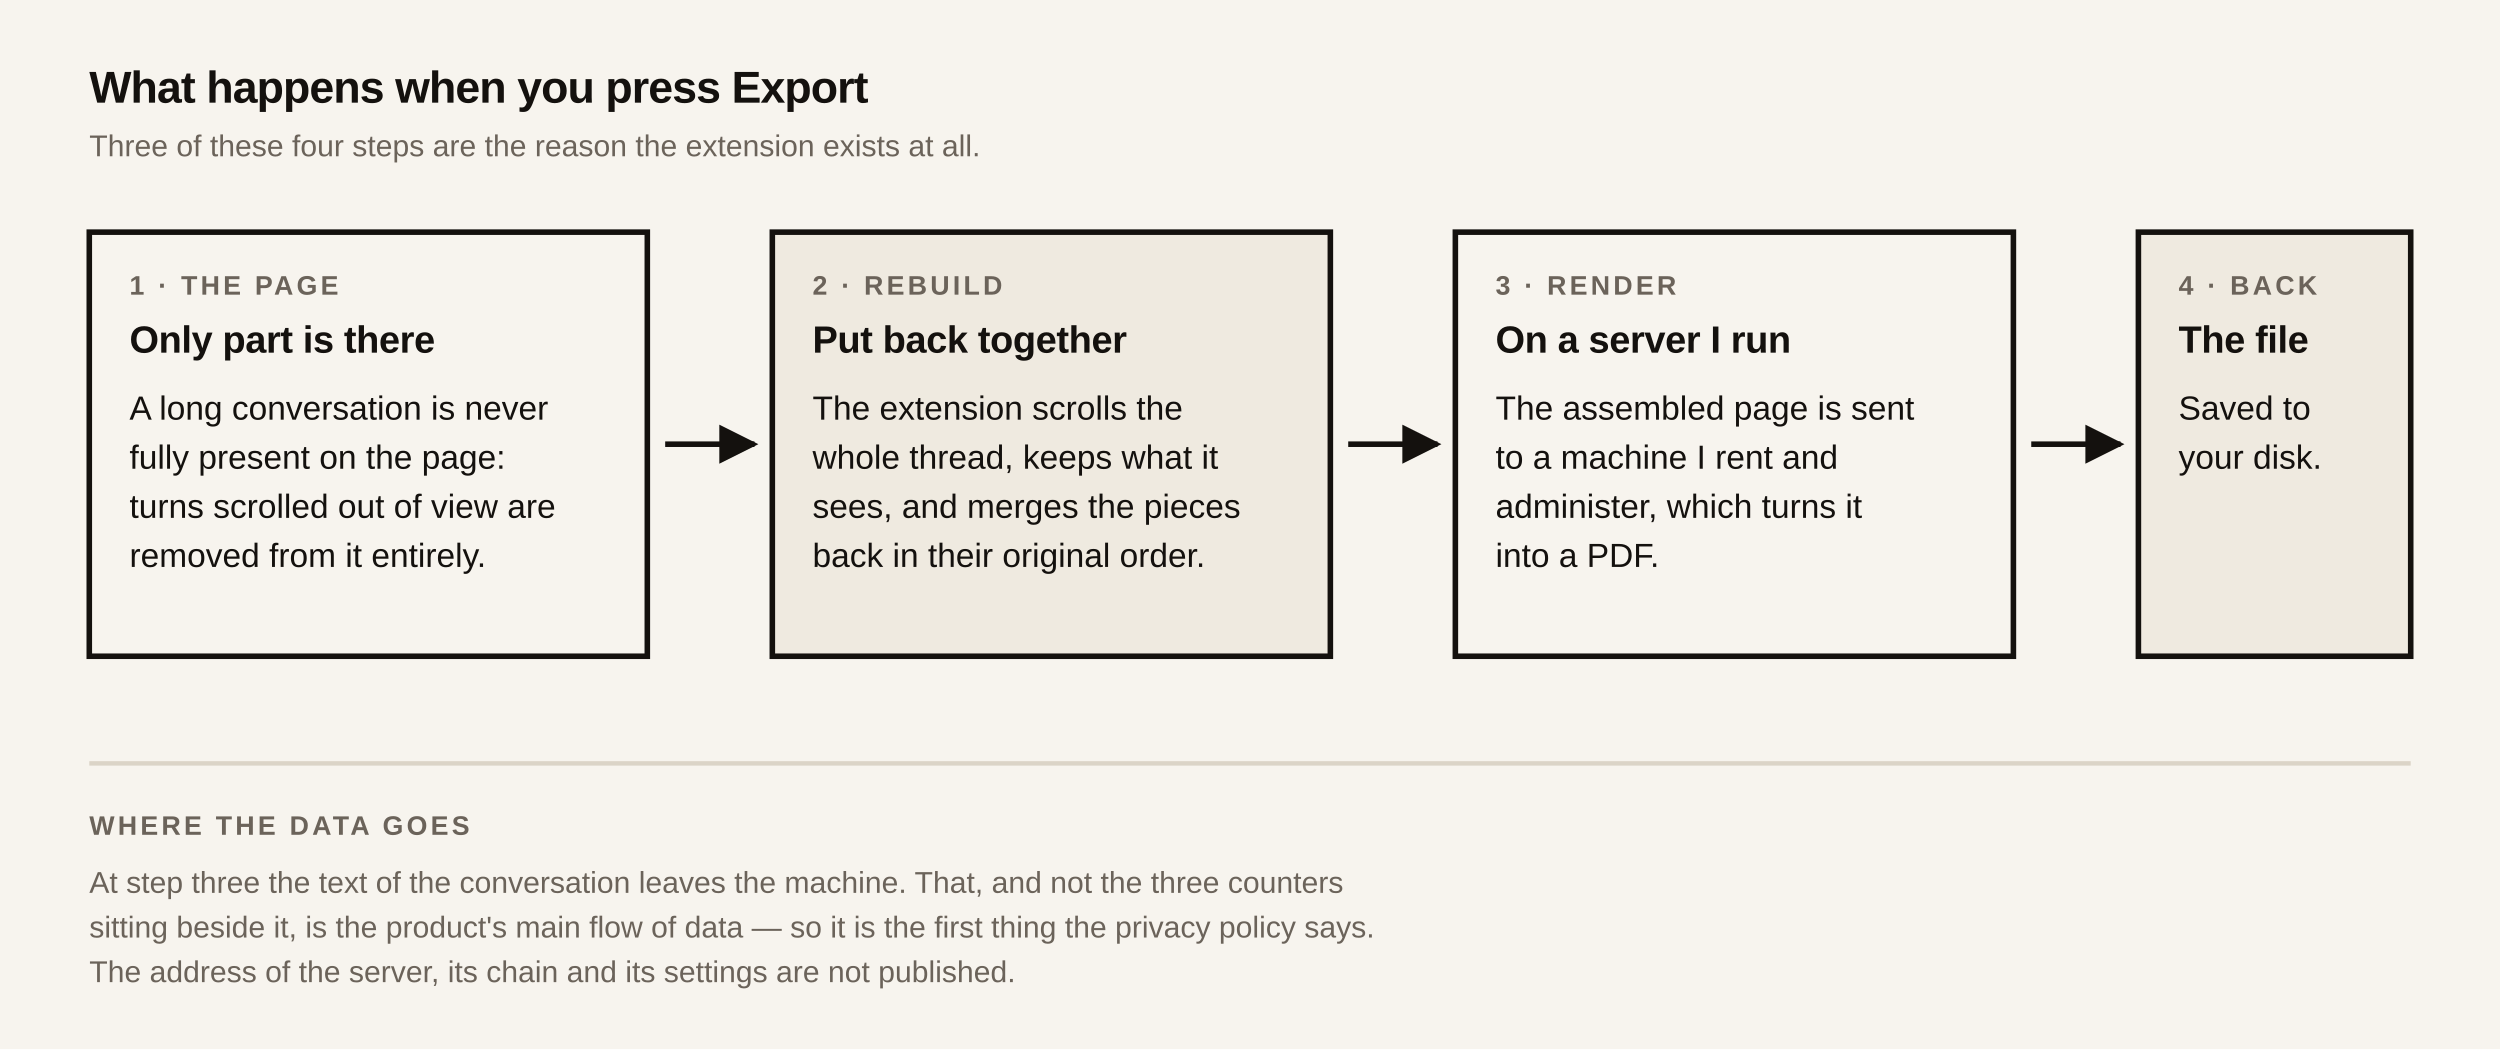
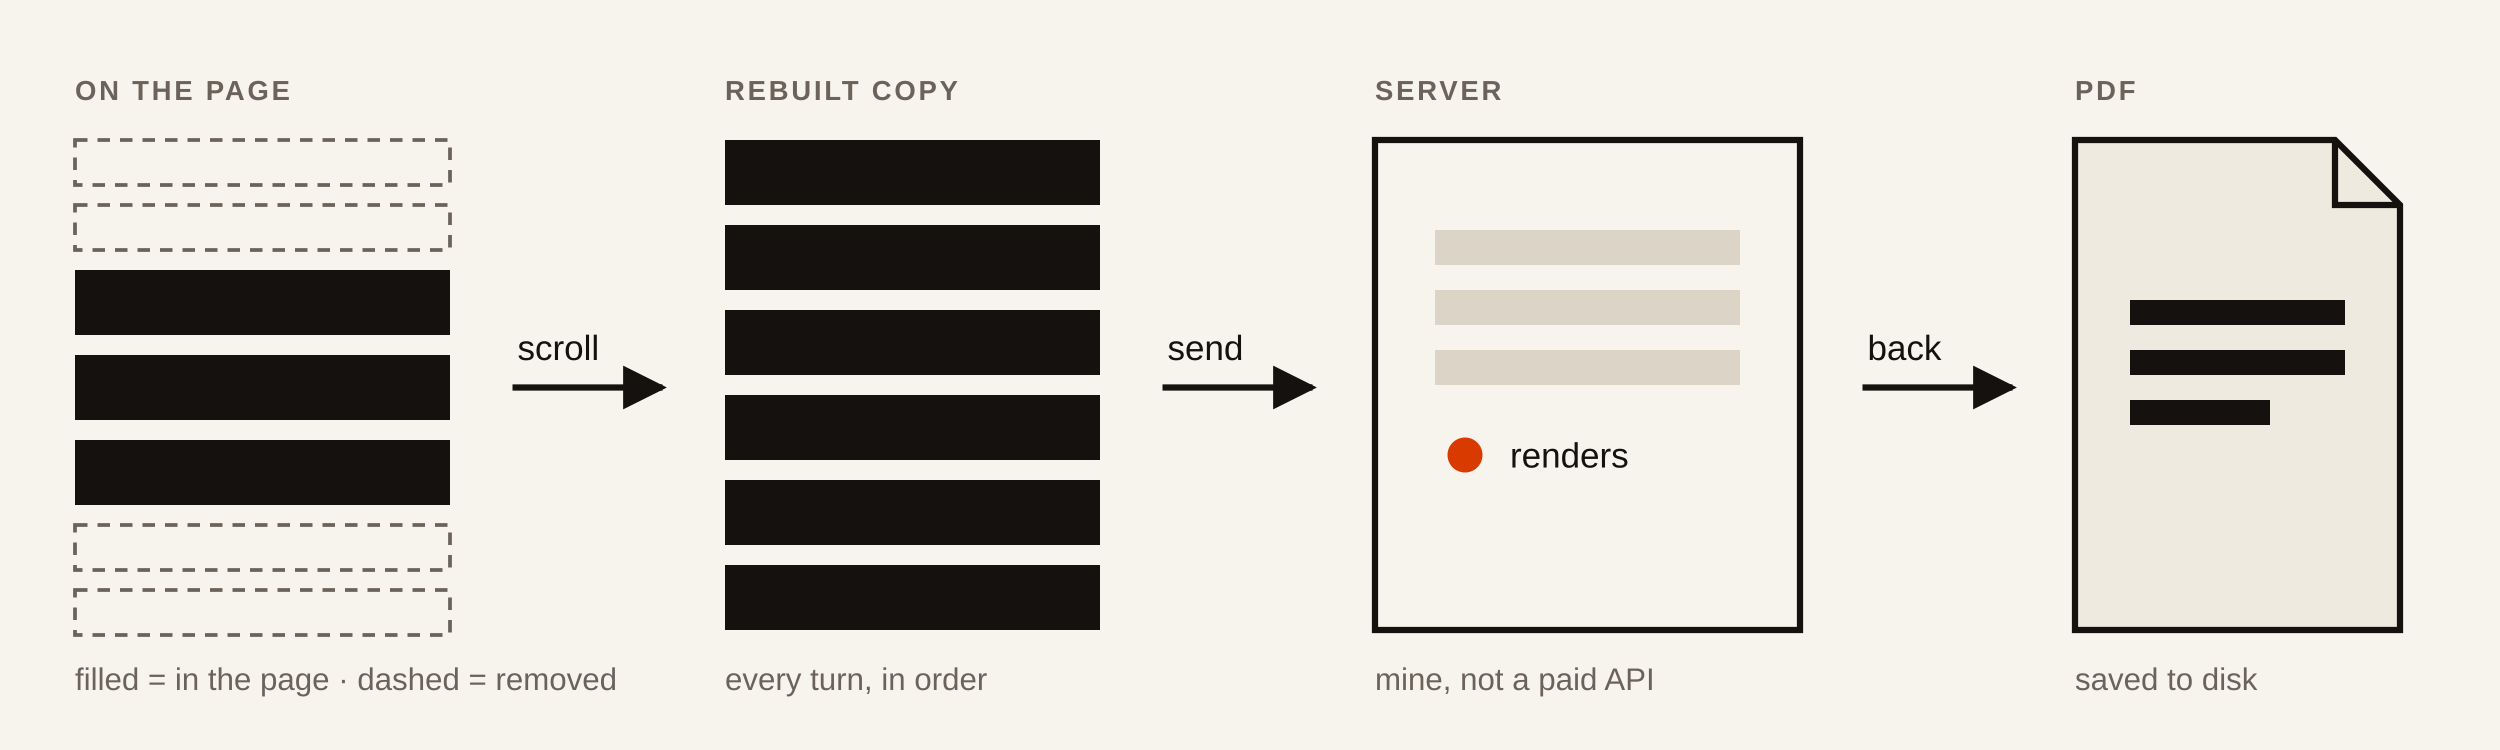
- <svg xmlns="http://www.w3.org/2000/svg" viewBox="0 0 1120 470" width="1120" height="470" font-family="-apple-system, BlinkMacSystemFont, 'Helvetica Neue', Arial, sans-serif">
+ <svg xmlns="http://www.w3.org/2000/svg" viewBox="0 0 1000 300" width="1000" height="300" font-family="-apple-system, BlinkMacSystemFont, 'Helvetica Neue', Arial, sans-serif">
  <style>
-   .t{font-size:15px;fill:#14110E}
-   .s{font-size:13.5px;fill:#6B635A}
-   .n{font-size:12px;fill:#6B635A;letter-spacing:.12em;font-weight:600}
-   .h{font-size:17px;font-weight:700;fill:#14110E;letter-spacing:-.01em}
-   .title{font-size:20px;font-weight:800;fill:#14110E;letter-spacing:-.02em}
+   .lbl{font-size:14px;fill:#14110E}
+   .sub{font-size:12.5px;fill:#6B635A}
+   .cap{font-size:11px;fill:#6B635A;letter-spacing:.1em;font-weight:600}
</style>
-   <rect fill="#F7F4EE" x="0" y="0" width="1120" height="470" />
-   <text class="title" x="40" y="46">What happens when you press Export</text>
-   <text class="s" x="40" y="70">Three of these four steps are the reason the extension exists at all.</text>
-   <rect fill="none" stroke="#14110E" stroke-width="2.5" x="40" y="104" width="250" height="190" />
-   <text class="n" x="58" y="132">1 · THE PAGE</text>
-   <text class="h" x="58" y="158">Only part is there</text>
-   <text class="t" x="58" y="188">A long conversation is never</text>
-   <text class="t" x="58" y="210">fully present on the page:</text>
-   <text class="t" x="58" y="232">turns scrolled out of view are</text>
-   <text class="t" x="58" y="254">removed from it entirely.</text>
-   <path stroke="#14110E" stroke-width="2.5" fill="none" d="M298 199 H338" marker-end="url(#a)" />
-   <rect fill="#EFEAE0" stroke="#14110E" stroke-width="2.5" x="346" y="104" width="250" height="190" />
-   <text class="n" x="364" y="132">2 · REBUILD</text>
-   <text class="h" x="364" y="158">Put back together</text>
-   <text class="t" x="364" y="188">The extension scrolls the</text>
-   <text class="t" x="364" y="210">whole thread, keeps what it</text>
-   <text class="t" x="364" y="232">sees, and merges the pieces</text>
-   <text class="t" x="364" y="254">back in their original order.</text>
-   <path stroke="#14110E" stroke-width="2.5" fill="none" d="M604 199 H644" marker-end="url(#a)" />
-   <rect fill="none" stroke="#14110E" stroke-width="2.5" x="652" y="104" width="250" height="190" />
-   <text class="n" x="670" y="132">3 · RENDER</text>
-   <text class="h" x="670" y="158">On a server I run</text>
-   <text class="t" x="670" y="188">The assembled page is sent</text>
-   <text class="t" x="670" y="210">to a machine I rent and</text>
-   <text class="t" x="670" y="232">administer, which turns it</text>
-   <text class="t" x="670" y="254">into a PDF.</text>
-   <path stroke="#14110E" stroke-width="2.5" fill="none" d="M910 199 H950" marker-end="url(#a)" />
-   <rect fill="#EFEAE0" stroke="#14110E" stroke-width="2.5" x="958" y="104" width="122" height="190" />
-   <text class="n" x="976" y="132">4 · BACK</text>
-   <text class="h" x="976" y="158">The file</text>
-   <text class="t" x="976" y="188">Saved to</text>
-   <text class="t" x="976" y="210">your disk.</text>
-   <line x1="40" y1="342" x2="1080" y2="342" stroke="#DBD4C7" stroke-width="2" />
-   <text class="n" x="40" y="374">WHERE THE DATA GOES</text>
-   <text class="s" x="40" y="400">At step three the text of the conversation leaves the machine. That, and not the three counters</text>
-   <text class="s" x="40" y="420">sitting beside it, is the product's main flow of data — so it is the first thing the privacy policy says.</text>
-   <text class="s" x="40" y="440">The address of the server, its chain and its settings are not published.</text>
+   <rect fill="#F7F4EE" width="1000" height="300" />
+   <text class="cap" x="30" y="40">ON THE PAGE</text>
+   <g>
+     <rect x="30" y="56" width="150" height="18" fill="none" stroke="#6B635A" stroke-width="1.5" stroke-dasharray="5 4" />
+     <rect x="30" y="82" width="150" height="18" fill="none" stroke="#6B635A" stroke-width="1.5" stroke-dasharray="5 4" />
+     <rect x="30" y="108" width="150" height="26" fill="#14110E" />
+     <rect x="30" y="142" width="150" height="26" fill="#14110E" />
+     <rect x="30" y="176" width="150" height="26" fill="#14110E" />
+     <rect x="30" y="210" width="150" height="18" fill="none" stroke="#6B635A" stroke-width="1.5" stroke-dasharray="5 4" />
+     <rect x="30" y="236" width="150" height="18" fill="none" stroke="#6B635A" stroke-width="1.5" stroke-dasharray="5 4" />
+   </g>
+   <text class="sub" x="30" y="276">filled = in the page · dashed = removed</text>
+   <path d="M205 155 H265" stroke="#14110E" stroke-width="2.5" fill="none" marker-end="url(#a)" />
+   <text class="lbl" x="207" y="144">scroll</text>
+   <text class="cap" x="290" y="40">REBUILT COPY</text>
+   <g>
+     <rect x="290" y="56" width="150" height="26" fill="#14110E" />
+     <rect x="290" y="90" width="150" height="26" fill="#14110E" />
+     <rect x="290" y="124" width="150" height="26" fill="#14110E" />
+     <rect x="290" y="158" width="150" height="26" fill="#14110E" />
+     <rect x="290" y="192" width="150" height="26" fill="#14110E" />
+     <rect x="290" y="226" width="150" height="26" fill="#14110E" />
+   </g>
+   <text class="sub" x="290" y="276">every turn, in order</text>
+   <path d="M465 155 H525" stroke="#14110E" stroke-width="2.5" fill="none" marker-end="url(#a)" />
+   <text class="lbl" x="467" y="144">send</text>
+   <text class="cap" x="550" y="40">SERVER</text>
+   <rect x="550" y="56" width="170" height="196" fill="none" stroke="#14110E" stroke-width="2.5" />
+   <rect x="574" y="92" width="122" height="14" fill="#DBD4C7" />
+   <rect x="574" y="116" width="122" height="14" fill="#DBD4C7" />
+   <rect x="574" y="140" width="122" height="14" fill="#DBD4C7" />
+   <circle cx="586" cy="182" r="7" fill="#D93A00" />
+   <text class="lbl" x="604" y="187">renders</text>
+   <text class="sub" x="550" y="276">mine, not a paid API</text>
+   <path d="M745 155 H805" stroke="#14110E" stroke-width="2.5" fill="none" marker-end="url(#a)" />
+   <text class="lbl" x="747" y="144">back</text>
+   <text class="cap" x="830" y="40">PDF</text>
+   <path d="M830 56 h104 l26 26 v170 h-130 z" fill="#EFEAE0" stroke="#14110E" stroke-width="2.5" />
+   <path d="M934 56 v26 h26" fill="none" stroke="#14110E" stroke-width="2.5" />
+   <rect x="852" y="120" width="86" height="10" fill="#14110E" />
+   <rect x="852" y="140" width="86" height="10" fill="#14110E" />
+   <rect x="852" y="160" width="56" height="10" fill="#14110E" />
+   <text class="sub" x="830" y="276">saved to disk</text>
  <defs>
    <marker id="a" viewBox="0 0 10 10" refX="9" refY="5" markerWidth="7" markerHeight="7" orient="auto">
      <path d="M0 0 L10 5 L0 10 z" fill="#14110E" />
    </marker>
  </defs>
</svg>
